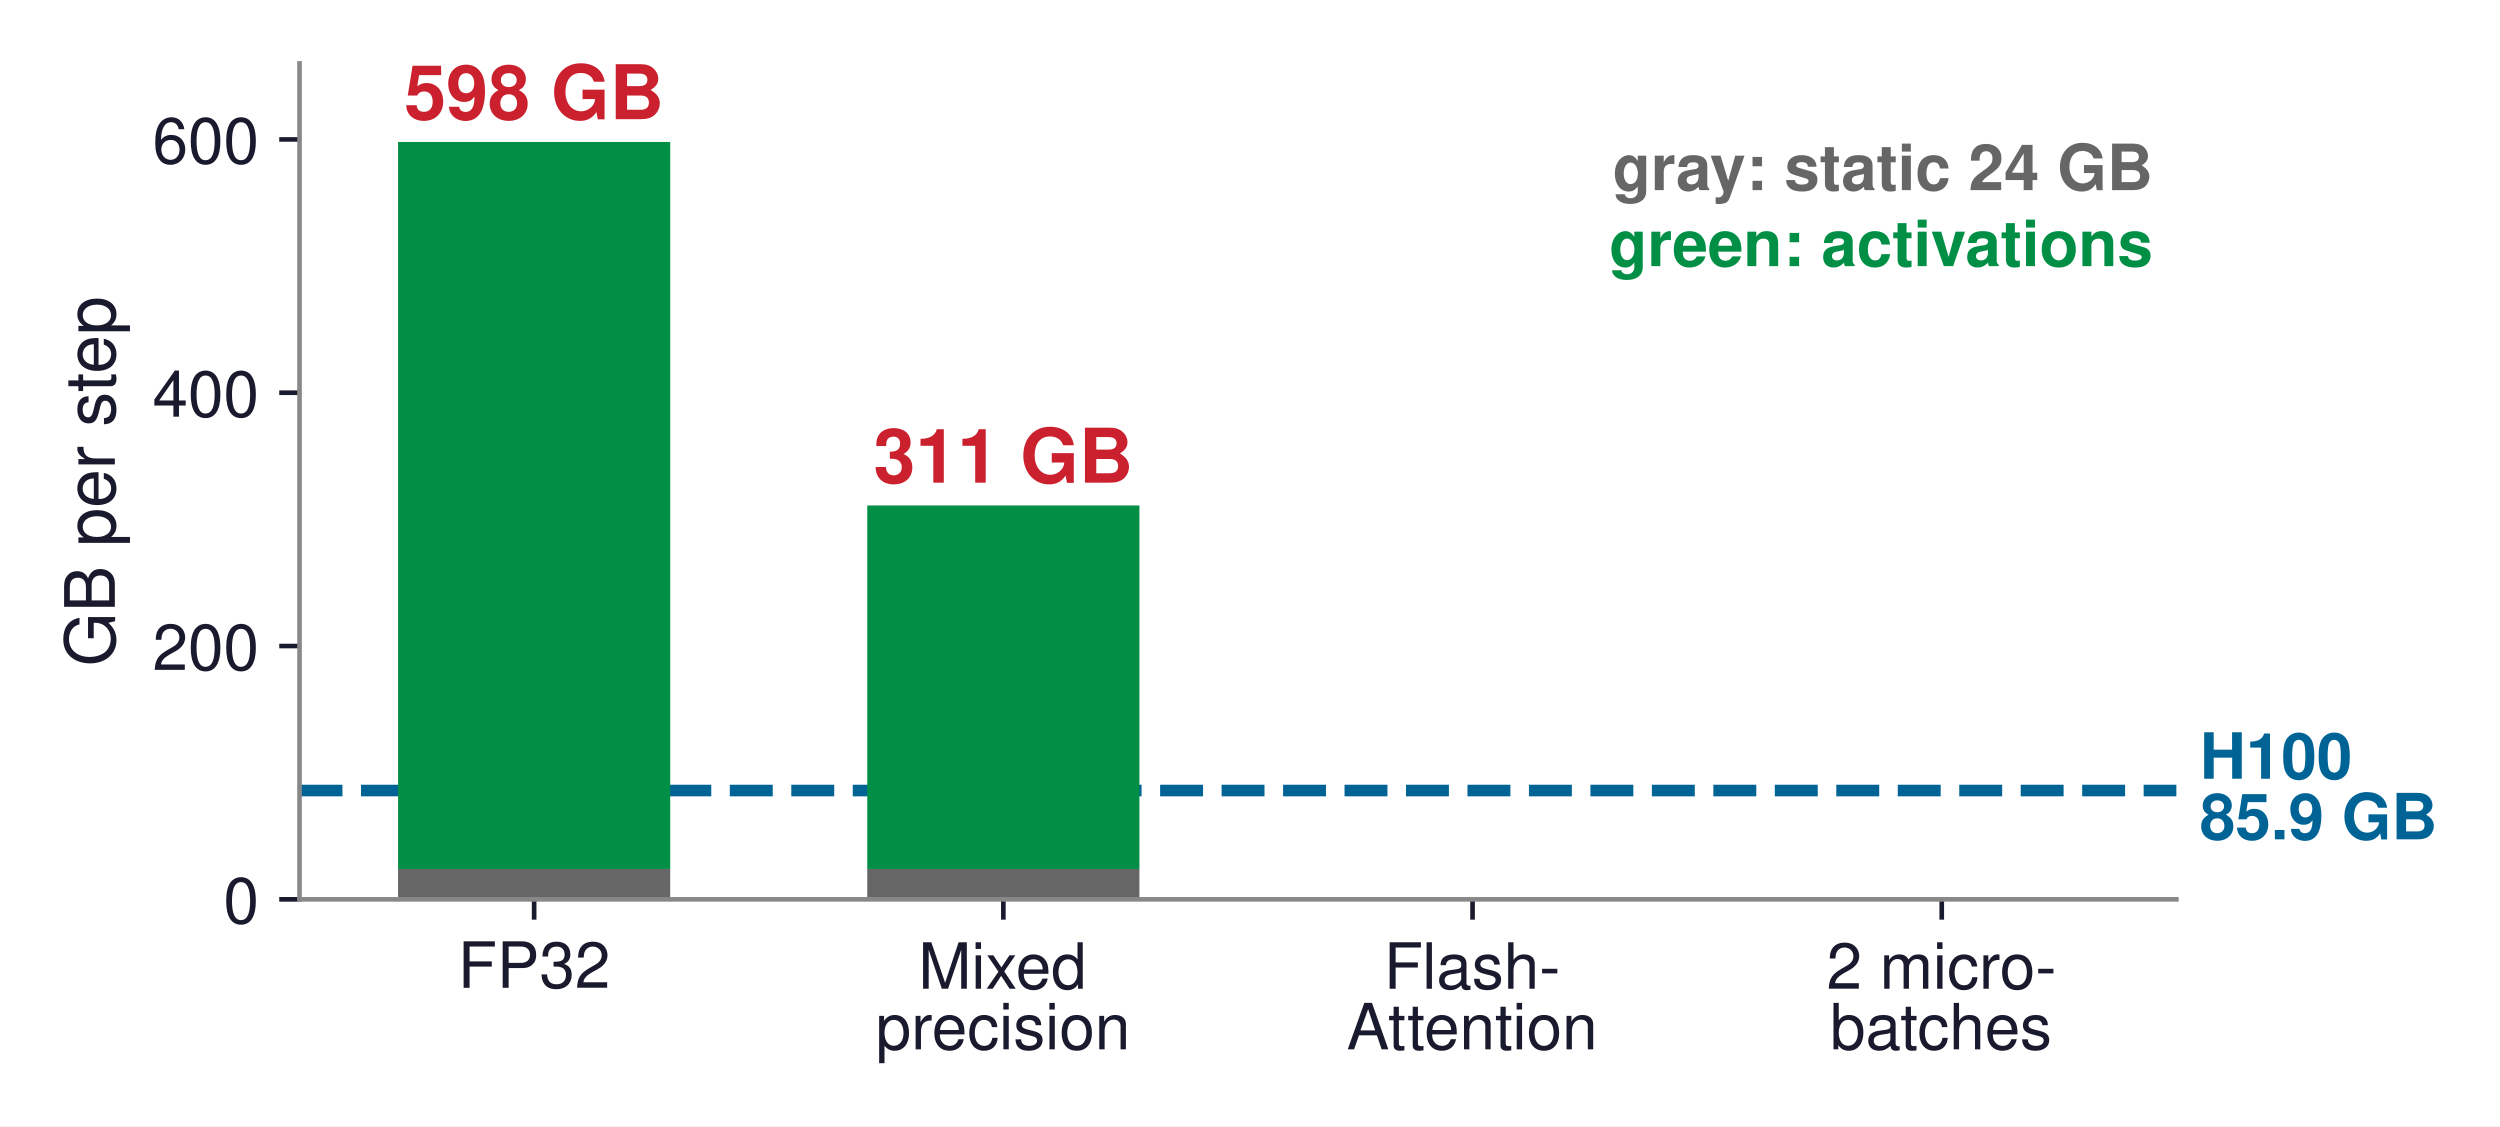
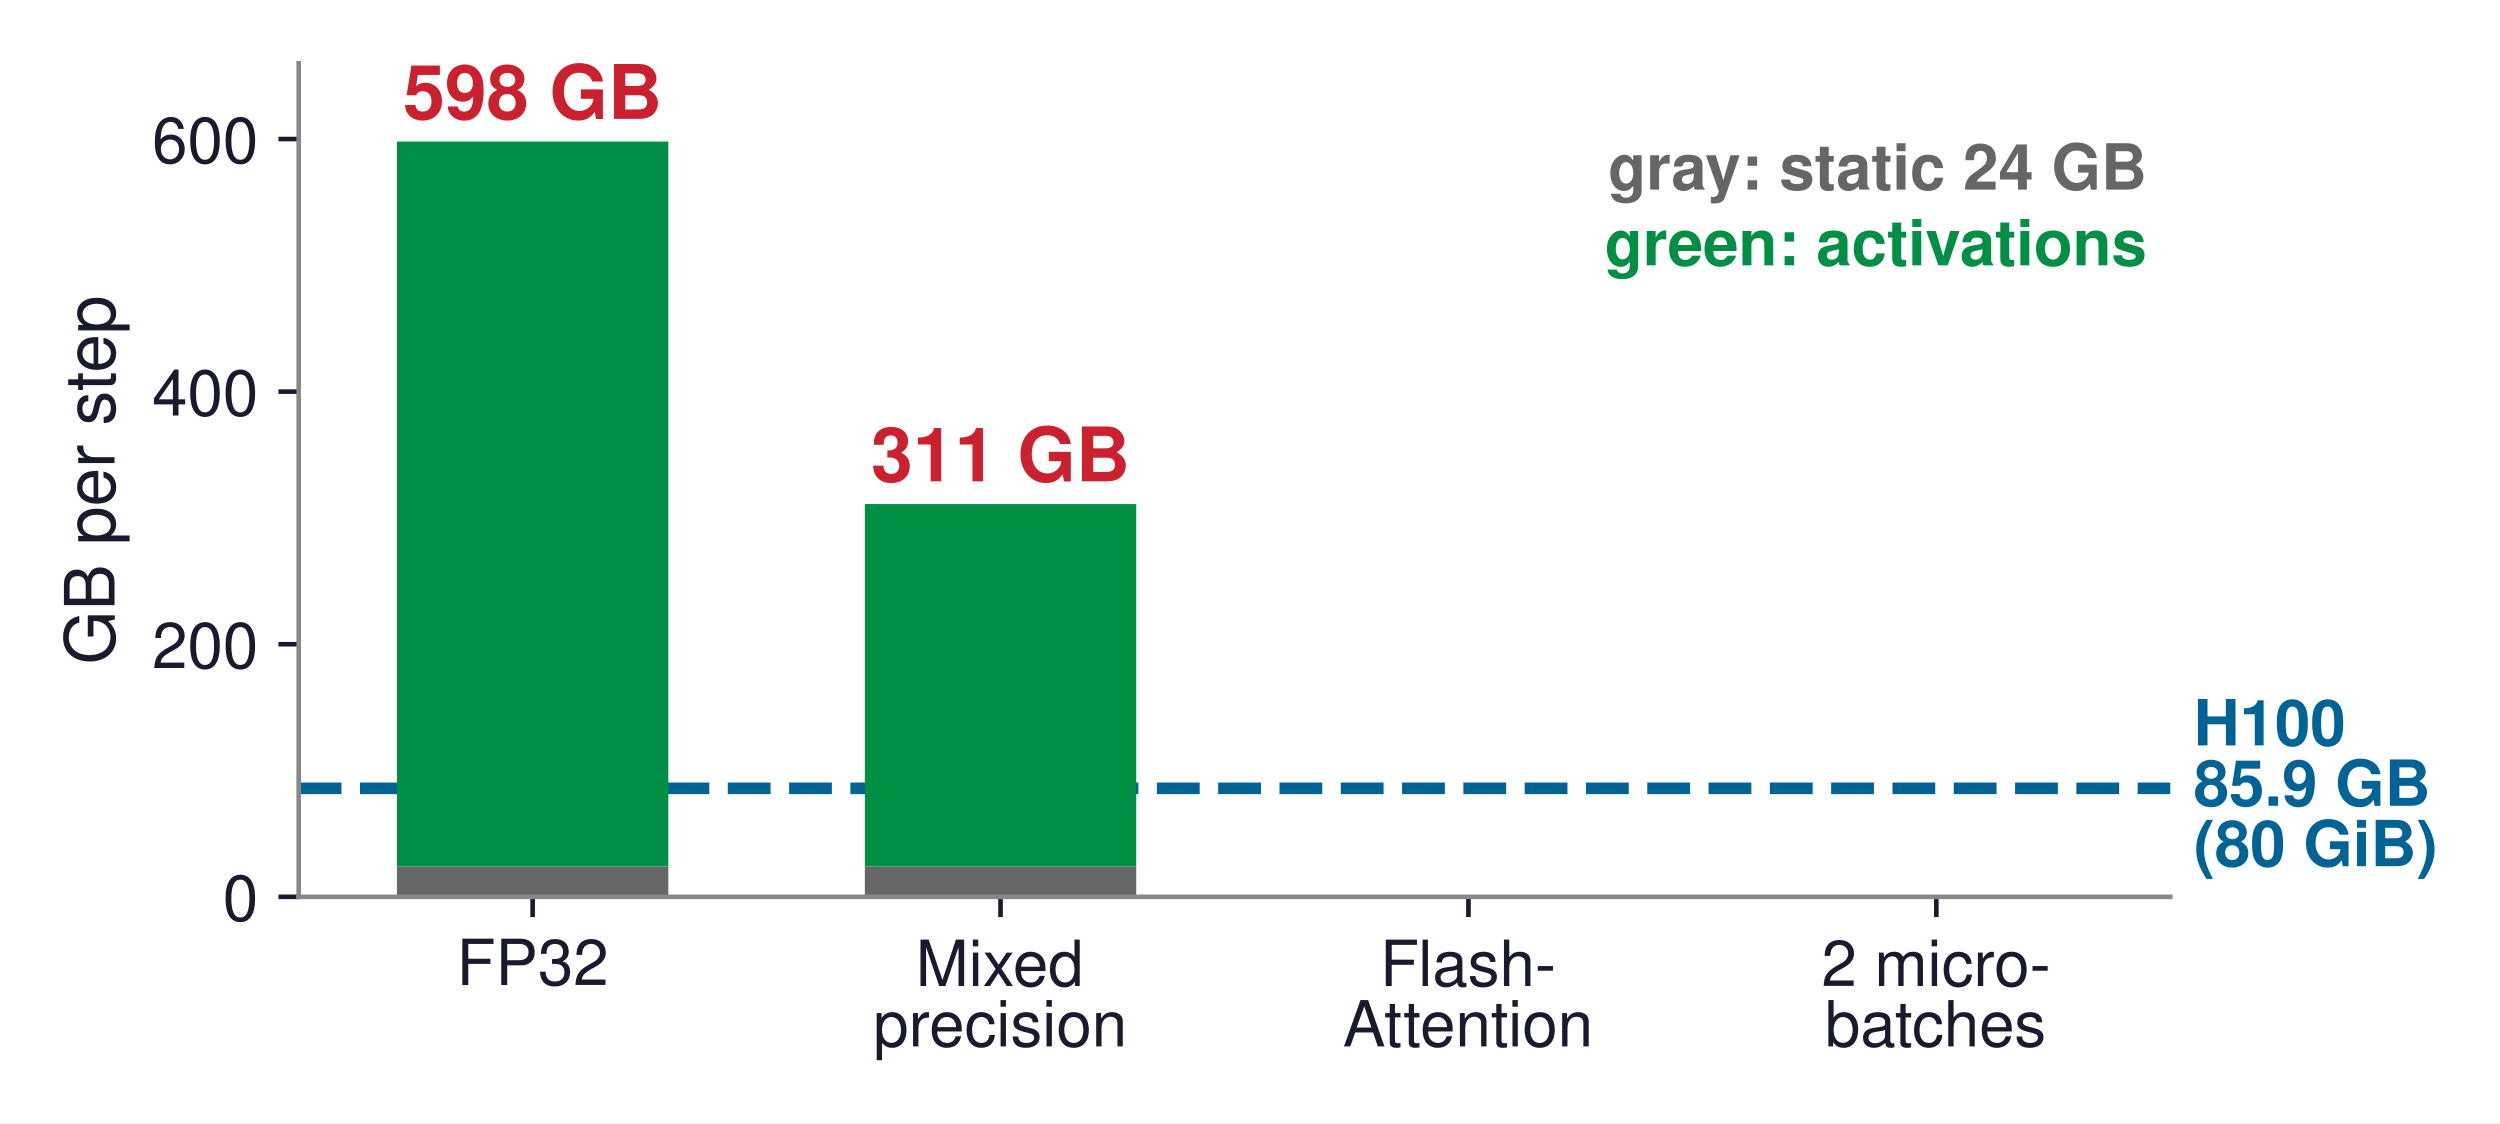
- <svg xmlns="http://www.w3.org/2000/svg" xmlns:xlink="http://www.w3.org/1999/xlink" width="431.101pt" height="194.202pt" viewBox="0 0 431.101 194.202" version="1.1">
+ <svg xmlns="http://www.w3.org/2000/svg" xmlns:xlink="http://www.w3.org/1999/xlink" width="432.309pt" height="194.202pt" viewBox="0 0 432.309 194.202" version="1.1">
  <defs>
    <style type="text/css">*{stroke-linejoin: round; stroke-linecap: butt}</style>
  </defs>
  <g id="figure_1">
    <g id="patch_1">
-       <path d="M 0 194.202  L 431.101 194.202  L 431.101 0  L 0 0  z " style="fill: #ffffff" />
+       <path d="M 0 194.202  L 432.309 194.202  L 432.309 0  L 0 0  z " style="fill: #ffffff" />
    </g>
    <g id="axes_1">
      <g id="patch_2">
        <path d="M 51.652 155.084  L 375.292 155.084  L 375.292 10.94  L 51.652 10.94  z " style="fill: #ffffff" />
      </g>
      <g id="line2d_1">
-         <path d="M 51.652 136.324  L 375.292 136.324  " clip-path="url(#pbf4fbd3673)" style="fill: none; stroke-dasharray: 7.4,3.2; stroke-dashoffset: 0; stroke: #006395; stroke-width: 2" />
+         <path d="M 51.652 136.324  L 375.292 136.324  " clip-path="url(#p5d29180f2a)" style="fill: none; stroke-dasharray: 7.4,3.2; stroke-dashoffset: 0; stroke: #006395; stroke-width: 2" />
      </g>
      <g id="patch_3">
-         <path d="M 68.643 155.084  L 115.571 155.084  L 115.571 149.843  L 68.643 149.843  z " clip-path="url(#pbf4fbd3673)" style="fill: #666666" />
+         <path d="M 68.643 155.084  L 115.571 155.084  L 115.571 149.843  L 68.643 149.843  z " clip-path="url(#p5d29180f2a)" style="fill: #666666" />
      </g>
      <g id="patch_4">
-         <path d="M 68.643 149.843  L 115.571 149.843  L 115.571 24.481  L 68.643 24.481  z " clip-path="url(#pbf4fbd3673)" style="fill: #008f45" />
+         <path d="M 68.643 149.843  L 115.571 149.843  L 115.571 24.481  L 68.643 24.481  z " clip-path="url(#p5d29180f2a)" style="fill: #008f45" />
      </g>
      <g id="patch_5">
-         <path d="M 149.553 155.084  L 196.481 155.084  L 196.481 149.843  L 149.553 149.843  z " clip-path="url(#pbf4fbd3673)" style="fill: #666666" />
+         <path d="M 149.553 155.084  L 196.481 155.084  L 196.481 149.843  L 149.553 149.843  z " clip-path="url(#p5d29180f2a)" style="fill: #666666" />
      </g>
      <g id="patch_6">
-         <path d="M 149.553 149.843  L 196.481 149.843  L 196.481 87.162  L 149.553 87.162  z " clip-path="url(#pbf4fbd3673)" style="fill: #008f45" />
+         <path d="M 149.553 149.843  L 196.481 149.843  L 196.481 87.162  L 149.553 87.162  z " clip-path="url(#p5d29180f2a)" style="fill: #008f45" />
      </g>
      <g id="patch_7">
-         <path d="M 230.463 155.084  L 277.391 155.084  L 277.391 149.843  L 230.463 149.843  L 230.463 155.084  z " clip-path="url(#pbf4fbd3673)" style="fill: none; opacity: 0" />
+         <path d="M 230.463 155.084  L 277.391 155.084  L 277.391 149.843  L 230.463 149.843  L 230.463 155.084  z " clip-path="url(#p5d29180f2a)" style="fill: none; opacity: 0" />
      </g>
      <g id="patch_8">
-         <path d="M 230.463 149.843  L 277.391 149.843  L 277.391 131.148  L 230.463 131.148  L 230.463 149.843  z " clip-path="url(#pbf4fbd3673)" style="fill: none; opacity: 0" />
+         <path d="M 230.463 149.843  L 277.391 149.843  L 277.391 131.148  L 230.463 131.148  L 230.463 149.843  z " clip-path="url(#p5d29180f2a)" style="fill: none; opacity: 0" />
      </g>
      <g id="patch_9">
-         <path d="M 311.373 155.084  L 358.301 155.084  L 358.301 149.843  L 311.373 149.843  L 311.373 155.084  z " clip-path="url(#pbf4fbd3673)" style="fill: none; opacity: 0" />
+         <path d="M 311.373 155.084  L 358.301 155.084  L 358.301 149.843  L 311.373 149.843  L 311.373 155.084  z " clip-path="url(#p5d29180f2a)" style="fill: none; opacity: 0" />
      </g>
      <g id="patch_10">
-         <path d="M 311.373 149.843  L 358.301 149.843  L 358.301 140.495  L 311.373 140.495  L 311.373 149.843  z " clip-path="url(#pbf4fbd3673)" style="fill: none; opacity: 0" />
+         <path d="M 311.373 149.843  L 358.301 149.843  L 358.301 140.495  L 311.373 140.495  L 311.373 149.843  z " clip-path="url(#p5d29180f2a)" style="fill: none; opacity: 0" />
      </g>
      <g id="matplotlib.axis_1">
        <g id="xtick_1">
          <g id="line2d_2">
            <defs>
-               <path id="m83a3dee75c" d="M 0 0  L 0 3.5  " style="stroke: #1a1a2e; stroke-width: 0.8" />
+               <path id="md987efe587" d="M 0 0  L 0 3.5  " style="stroke: #1a1a2e; stroke-width: 0.8" />
            </defs>
            <g>
-               <use xlink:href="#m83a3dee75c" x="92.107" y="155.084" style="fill: #1a1a2e; stroke: #1a1a2e; stroke-width: 0.8" />
+               <use xlink:href="#md987efe587" x="92.107" y="155.084" style="fill: #1a1a2e; stroke: #1a1a2e; stroke-width: 0.8" />
            </g>
          </g>
          <g id="text_1">
            <text style="font-size: 11px; font-family: 'Helvetica', 'Arial', 'DejaVu Sans', sans-serif; text-anchor: middle; fill: #1a1a2e" x="92.107" y="170.334" transform="rotate(-0 92.10734 170.3344)">FP32</text>
          </g>
        </g>
        <g id="xtick_2">
          <g id="line2d_3">
            <g>
-               <use xlink:href="#m83a3dee75c" x="173.017" y="155.084" style="fill: #1a1a2e; stroke: #1a1a2e; stroke-width: 0.8" />
+               <use xlink:href="#md987efe587" x="173.017" y="155.084" style="fill: #1a1a2e; stroke: #1a1a2e; stroke-width: 0.8" />
            </g>
          </g>
          <g id="text_2">
            <text style="font-size: 11px; font-family: 'Helvetica', 'Arial', 'DejaVu Sans', sans-serif; fill: #1a1a2e" transform="translate(158.347 170.4982)">Mixed</text>
            <text style="font-size: 11px; font-family: 'Helvetica', 'Arial', 'DejaVu Sans', sans-serif; fill: #1a1a2e" transform="translate(151.0079 180.945)">precision</text>
          </g>
        </g>
        <g id="xtick_3">
          <g id="line2d_4">
            <g>
-               <use xlink:href="#m83a3dee75c" x="253.927" y="155.084" style="fill: #1a1a2e; stroke: #1a1a2e; stroke-width: 0.8" />
+               <use xlink:href="#md987efe587" x="253.927" y="155.084" style="fill: #1a1a2e; stroke: #1a1a2e; stroke-width: 0.8" />
            </g>
          </g>
          <g id="text_3">
            <text style="font-size: 11px; font-family: 'Helvetica', 'Arial', 'DejaVu Sans', sans-serif; fill: #1a1a2e" transform="translate(238.6477 170.4982)">Flash-</text>
            <text style="font-size: 11px; font-family: 'Helvetica', 'Arial', 'DejaVu Sans', sans-serif; fill: #1a1a2e" transform="translate(232.2187 180.945)">Attention</text>
          </g>
        </g>
        <g id="xtick_4">
          <g id="line2d_5">
            <g>
-               <use xlink:href="#m83a3dee75c" x="334.837" y="155.084" style="fill: #1a1a2e; stroke: #1a1a2e; stroke-width: 0.8" />
+               <use xlink:href="#md987efe587" x="334.837" y="155.084" style="fill: #1a1a2e; stroke: #1a1a2e; stroke-width: 0.8" />
            </g>
          </g>
          <g id="text_4">
            <text style="font-size: 11px; font-family: 'Helvetica', 'Arial', 'DejaVu Sans', sans-serif; fill: #1a1a2e" transform="translate(314.9763 170.4982)">2 micro-</text>
            <text style="font-size: 11px; font-family: 'Helvetica', 'Arial', 'DejaVu Sans', sans-serif; fill: #1a1a2e" transform="translate(315.5753 180.945)">batches</text>
          </g>
        </g>
      </g>
      <g id="matplotlib.axis_2">
        <g id="ytick_1">
          <g id="line2d_6">
            <defs>
-               <path id="mb12153a692" d="M 0 0  L -3.5 0  " style="stroke: #1a1a2e; stroke-width: 0.8" />
+               <path id="maecd5e52de" d="M 0 0  L -3.5 0  " style="stroke: #1a1a2e; stroke-width: 0.8" />
            </defs>
            <g>
-               <use xlink:href="#mb12153a692" x="51.652" y="155.084" style="fill: #1a1a2e; stroke: #1a1a2e; stroke-width: 0.8" />
+               <use xlink:href="#maecd5e52de" x="51.652" y="155.084" style="fill: #1a1a2e; stroke: #1a1a2e; stroke-width: 0.8" />
            </g>
          </g>
          <g id="text_5">
            <text style="font-size: 11px; font-family: 'Helvetica', 'Arial', 'DejaVu Sans', sans-serif; text-anchor: end; fill: #1a1a2e" x="44.652" y="159.209" transform="rotate(-0 44.65234 159.2094)">0</text>
          </g>
        </g>
        <g id="ytick_2">
          <g id="line2d_7">
            <g>
-               <use xlink:href="#mb12153a692" x="51.652" y="111.404" style="fill: #1a1a2e; stroke: #1a1a2e; stroke-width: 0.8" />
+               <use xlink:href="#maecd5e52de" x="51.652" y="111.404" style="fill: #1a1a2e; stroke: #1a1a2e; stroke-width: 0.8" />
            </g>
          </g>
          <g id="text_6">
            <text style="font-size: 11px; font-family: 'Helvetica', 'Arial', 'DejaVu Sans', sans-serif; text-anchor: end; fill: #1a1a2e" x="44.652" y="115.529" transform="rotate(-0 44.65234 115.5294)">200</text>
          </g>
        </g>
        <g id="ytick_3">
          <g id="line2d_8">
            <g>
-               <use xlink:href="#mb12153a692" x="51.652" y="67.724" style="fill: #1a1a2e; stroke: #1a1a2e; stroke-width: 0.8" />
+               <use xlink:href="#maecd5e52de" x="51.652" y="67.724" style="fill: #1a1a2e; stroke: #1a1a2e; stroke-width: 0.8" />
            </g>
          </g>
          <g id="text_7">
            <text style="font-size: 11px; font-family: 'Helvetica', 'Arial', 'DejaVu Sans', sans-serif; text-anchor: end; fill: #1a1a2e" x="44.652" y="71.849" transform="rotate(-0 44.65234 71.8494)">400</text>
          </g>
        </g>
        <g id="ytick_4">
          <g id="line2d_9">
            <g>
-               <use xlink:href="#mb12153a692" x="51.652" y="24.044" style="fill: #1a1a2e; stroke: #1a1a2e; stroke-width: 0.8" />
+               <use xlink:href="#maecd5e52de" x="51.652" y="24.044" style="fill: #1a1a2e; stroke: #1a1a2e; stroke-width: 0.8" />
            </g>
          </g>
          <g id="text_8">
            <text style="font-size: 11px; font-family: 'Helvetica', 'Arial', 'DejaVu Sans', sans-serif; text-anchor: end; fill: #1a1a2e" x="44.652" y="28.169" transform="rotate(-0 44.65234 28.1694)">600</text>
          </g>
        </g>
        <g id="text_9">
          <text style="font-size: 12px; font-family: 'Helvetica', 'Arial', 'DejaVu Sans', sans-serif; text-anchor: middle; fill: #1a1a2e" x="19.8" y="83.012" transform="rotate(-90 19.8 83.0124)">GB per step</text>
        </g>
      </g>
      <g id="patch_11">
        <path d="M 51.652 155.084  L 51.652 10.94  " style="fill: none; stroke: #888888; stroke-width: 0.8; stroke-linejoin: miter; stroke-linecap: square" />
      </g>
      <g id="patch_12">
        <path d="M 51.652 155.084  L 375.292 155.084  " style="fill: none; stroke: #888888; stroke-width: 0.8; stroke-linejoin: miter; stroke-linecap: square" />
      </g>
      <g id="text_10">
        <text style="font-weight: 700; font-size: 13px; font-family: 'Helvetica', 'Arial', 'DejaVu Sans', sans-serif; text-anchor: middle; fill: #cb202d" x="92.107" y="20.55" transform="rotate(-0 92.10734 20.55)">598 GB</text>
      </g>
      <g id="text_11">
        <text style="font-weight: 700; font-size: 13px; font-family: 'Helvetica', 'Arial', 'DejaVu Sans', sans-serif; text-anchor: middle; fill: #cb202d" x="173.017" y="83.231" transform="rotate(-0 173.0173 83.2308)">311 GB</text>
      </g>
      <g id="text_12">
        <text style="font-weight: 700; font-size: 13px; font-family: 'Helvetica', 'Arial', 'DejaVu Sans', sans-serif; text-anchor: middle; fill: #cb202d; opacity: 0" x="253.927" y="127.217" transform="rotate(-0 253.9273 127.2166)">109.6 GB</text>
      </g>
      <g id="text_13">
        <text style="font-weight: 700; font-size: 13px; font-family: 'Helvetica', 'Arial', 'DejaVu Sans', sans-serif; text-anchor: middle; fill: #008f45; opacity: 0" x="334.837" y="132.393" transform="rotate(-0 334.8373 132.3926)">66.8 GB</text>
      </g>
      <g id="text_14">
-         <text style="font-weight: 700; font-size: 11px; font-family: 'Helvetica', 'Arial', 'DejaVu Sans', sans-serif; fill: #006395" transform="translate(379.3378 134.2909)">H100</text>
-         <text style="font-weight: 700; font-size: 11px; font-family: 'Helvetica', 'Arial', 'DejaVu Sans', sans-serif; fill: #006395" transform="translate(379.3378 144.7377)">85.9 GB</text>
+         <text style="font-weight: 700; font-size: 11px; font-family: 'Helvetica', 'Arial', 'DejaVu Sans', sans-serif; fill: #006395" transform="translate(379.3378 128.8926)">H100</text>
+         <text style="font-weight: 700; font-size: 11px; font-family: 'Helvetica', 'Arial', 'DejaVu Sans', sans-serif; fill: #006395" transform="translate(379.3378 139.3394)">85.9 GB</text>
+         <text style="font-weight: 700; font-size: 11px; font-family: 'Helvetica', 'Arial', 'DejaVu Sans', sans-serif; fill: #006395" transform="translate(379.3378 149.7862)">(80 GiB)</text>
      </g>
      <g id="text_15">
        <text style="font-weight: 700; font-size: 11px; font-family: 'Helvetica', 'Arial', 'DejaVu Sans', sans-serif; text-anchor: end; fill: #666666" x="371.247" y="32.78" transform="rotate(-0 371.2468 32.7804)">gray: static 24 GB</text>
      </g>
      <g id="text_16">
        <text style="font-weight: 700; font-size: 11px; font-family: 'Helvetica', 'Arial', 'DejaVu Sans', sans-serif; text-anchor: end; fill: #008f45" x="371.247" y="45.884" transform="rotate(-0 371.2468 45.8844)">green: activations</text>
      </g>
    </g>
  </g>
  <defs>
-     <clipPath id="pbf4fbd3673">
+     <clipPath id="p5d29180f2a">
      <rect x="51.652" y="10.94" width="323.64" height="144.144" />
    </clipPath>
  </defs>
</svg>
